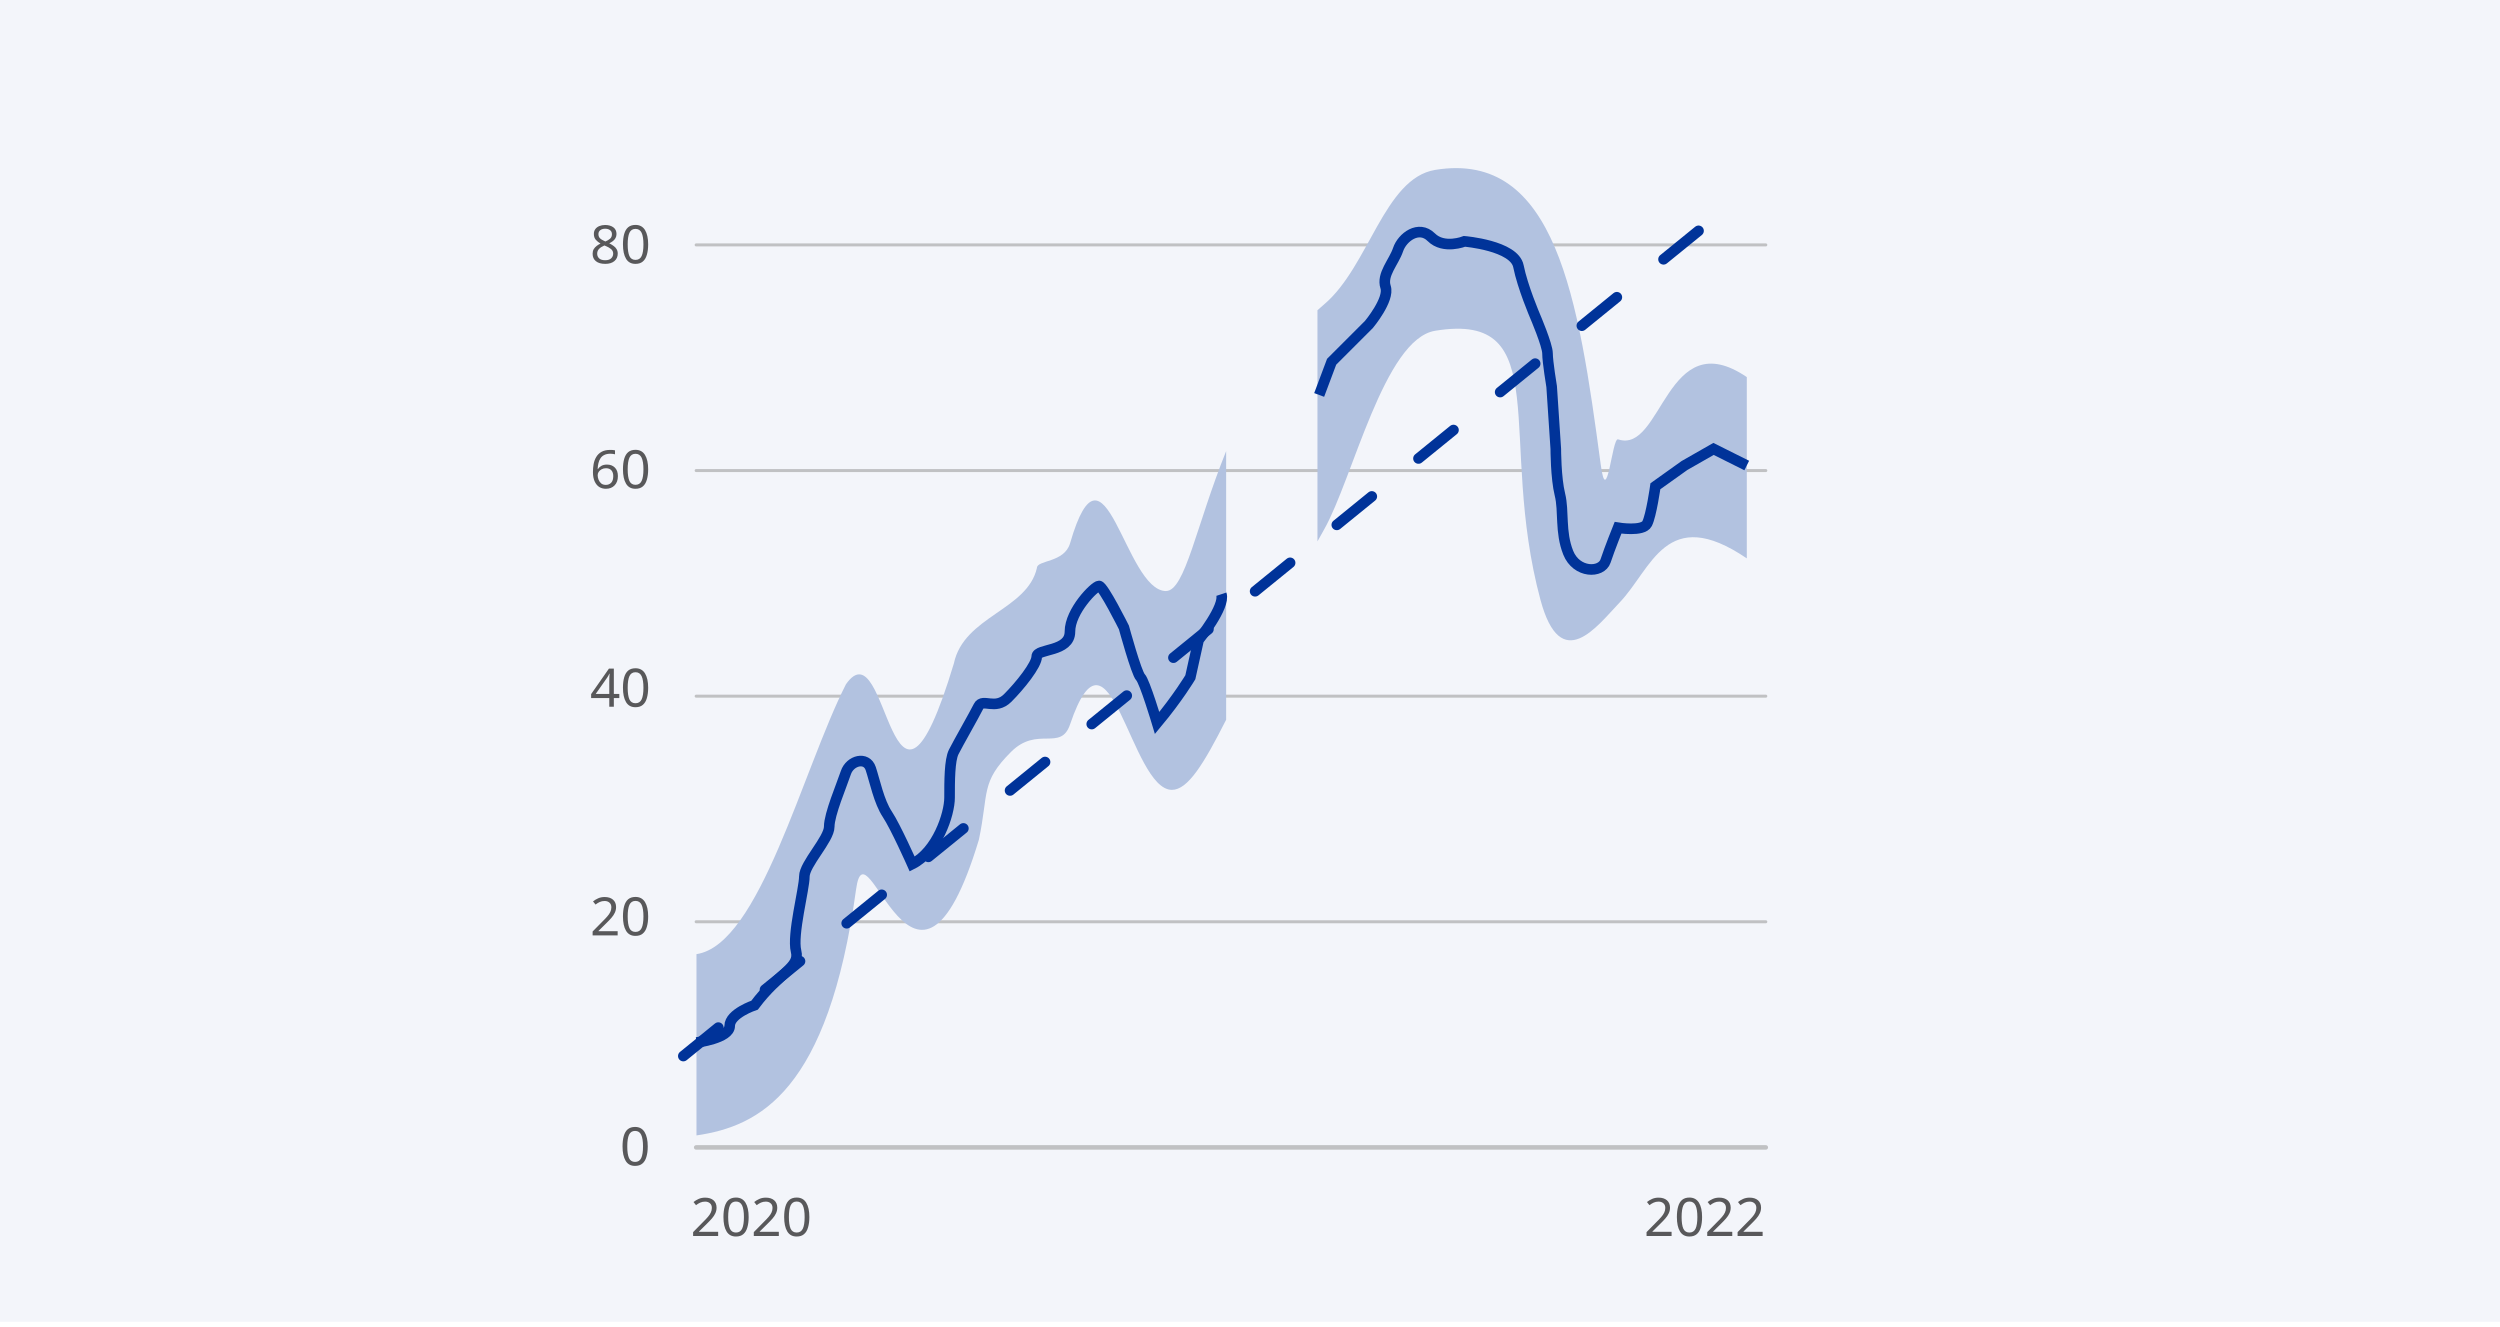
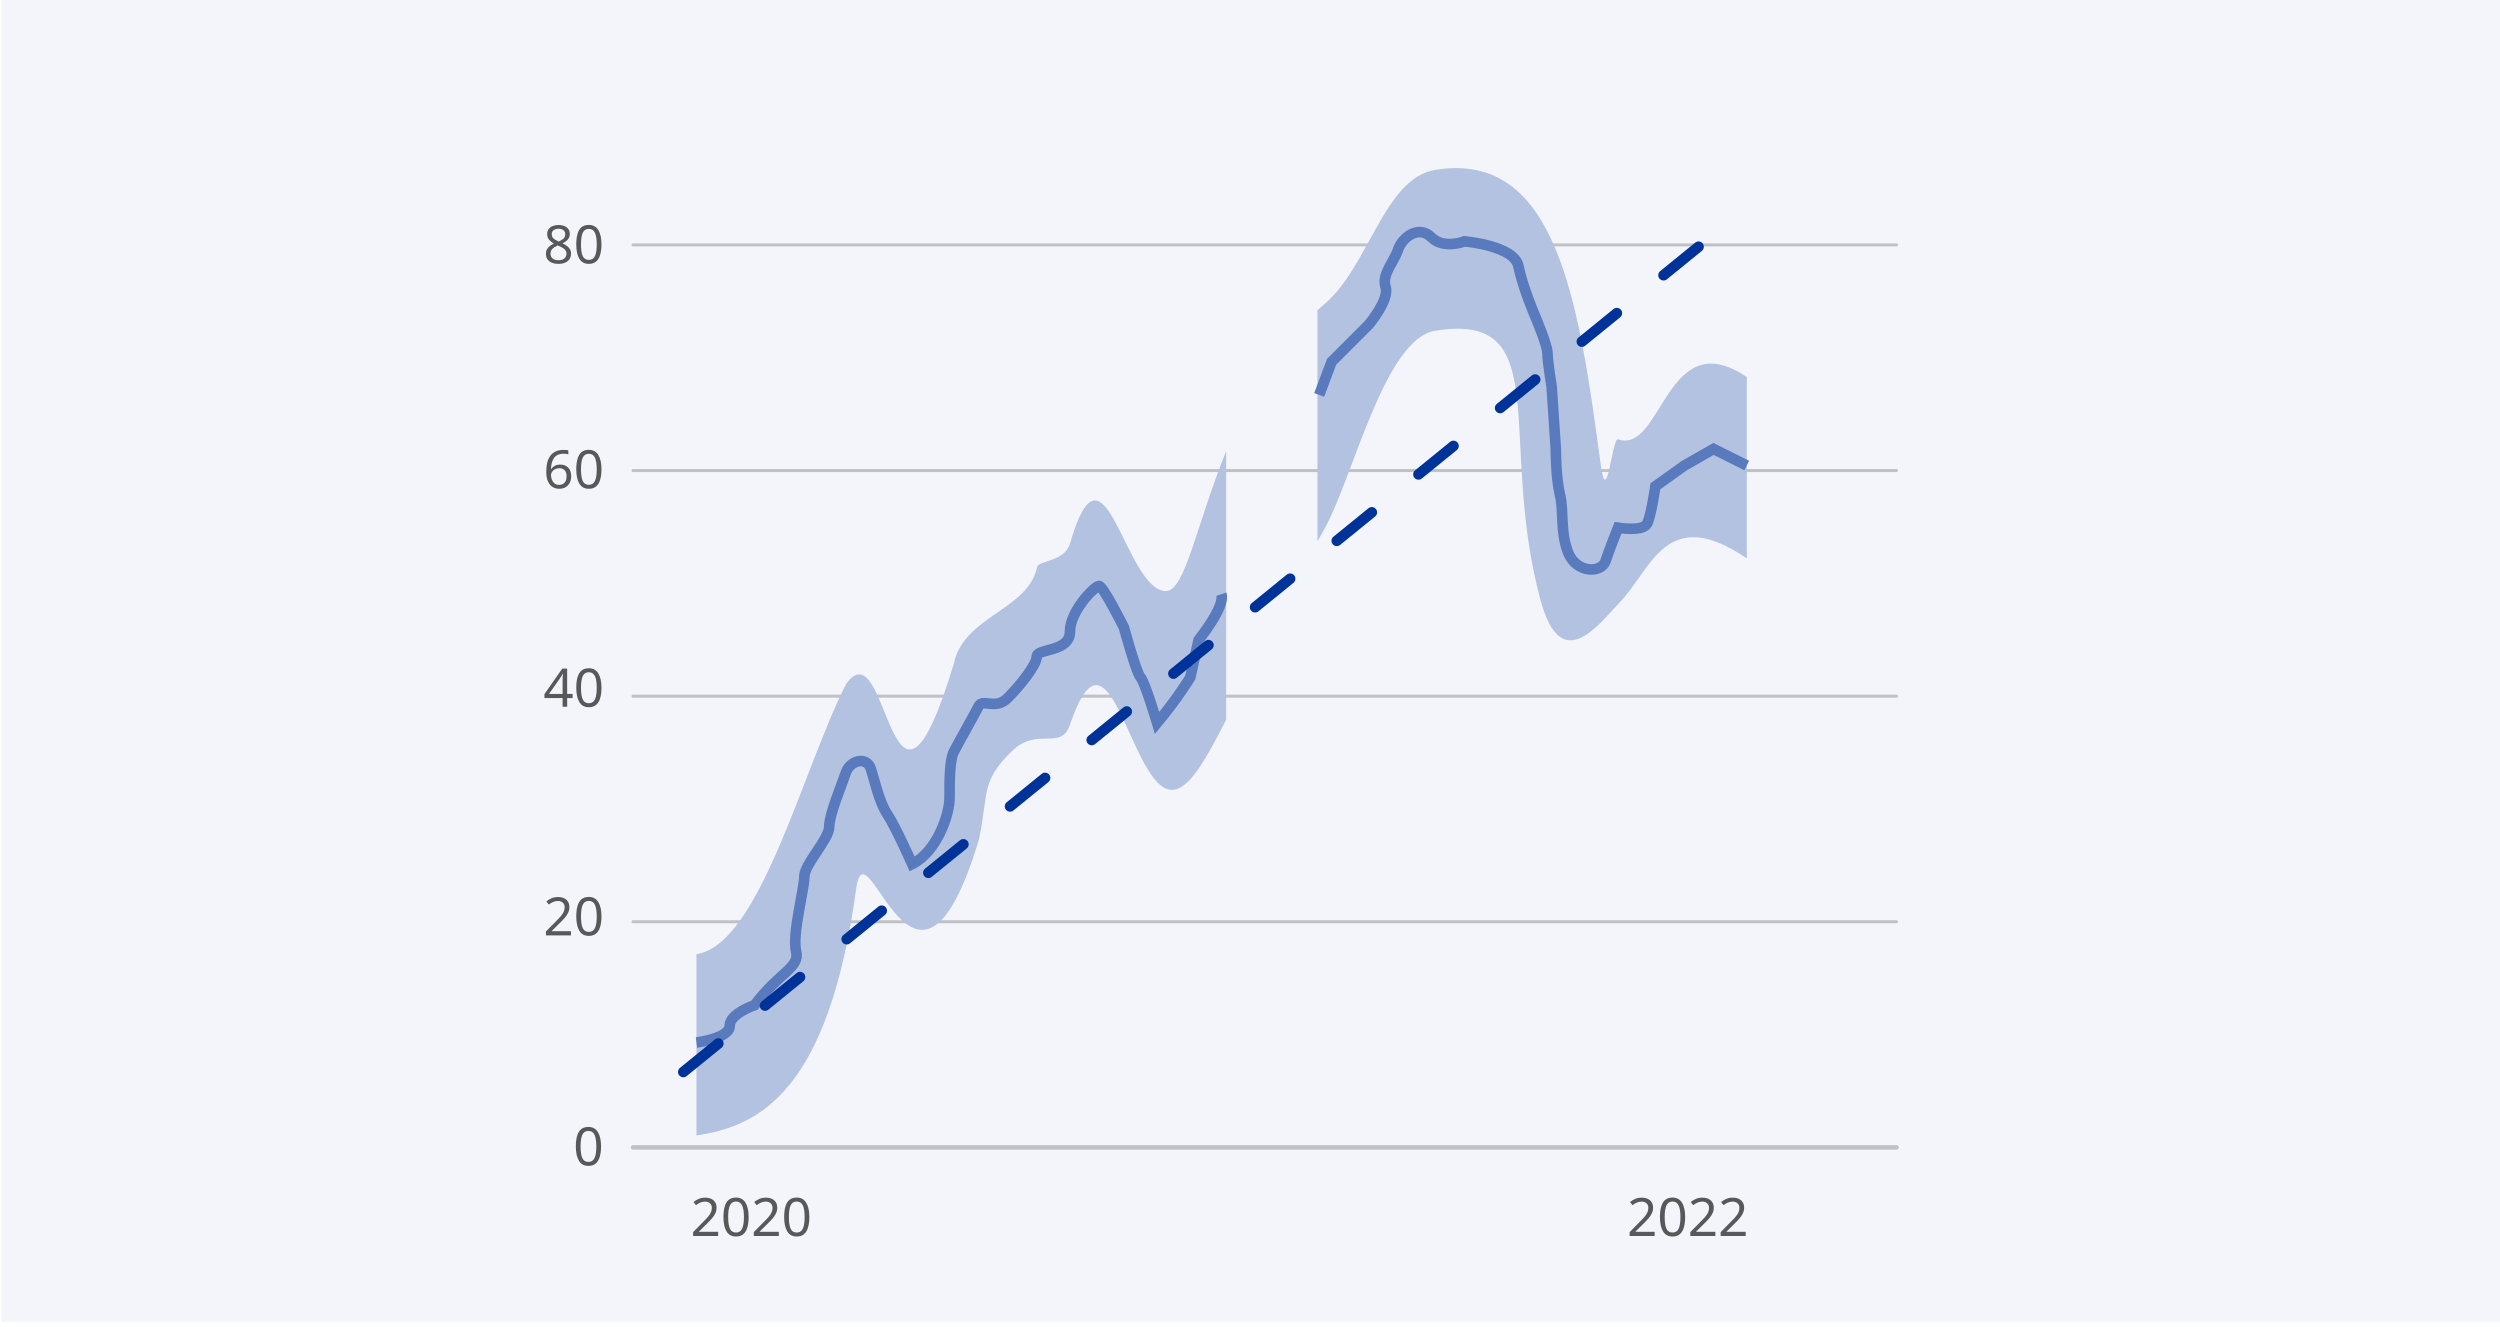
<svg xmlns="http://www.w3.org/2000/svg" viewBox="0 0 471.19 250">
  <g id="Hintergrund">
-     <rect x="-64.13" y="-.88" width="600" height="250" fill="#f3f5fa" />
+     <rect x=".25" y="-.88" width="471.19" height="250" fill="#f3f5fa" />
  </g>
  <g id="Graphic">
-     <line x1="332.81" y1="216.26" x2="131.21" y2="216.26" fill="none" stroke="#c0c1c3" stroke-linecap="round" stroke-miterlimit="10" stroke-width=".85" />
-     <line x1="332.81" y1="173.73" x2="131.21" y2="173.73" fill="none" stroke="#c0c1c3" stroke-linecap="round" stroke-miterlimit="10" stroke-width=".57" />
-     <line x1="332.81" y1="131.21" x2="131.21" y2="131.21" fill="none" stroke="#c0c1c3" stroke-linecap="round" stroke-miterlimit="10" stroke-width=".57" />
-     <line x1="332.81" y1="88.69" x2="131.21" y2="88.69" fill="none" stroke="#c0c1c3" stroke-linecap="round" stroke-miterlimit="10" stroke-width=".57" />
-     <line x1="332.81" y1="46.16" x2="131.21" y2="46.16" fill="none" stroke="#c0c1c3" stroke-linecap="round" stroke-miterlimit="10" stroke-width=".57" />
+     <line x1="357.45" y1="216.26" x2="119.31" y2="216.26" fill="none" stroke="#c0c1c3" stroke-linecap="round" stroke-miterlimit="10" stroke-width=".85" />
+     <line x1="357.45" y1="173.73" x2="119.31" y2="173.73" fill="none" stroke="#c0c1c3" stroke-linecap="round" stroke-miterlimit="10" stroke-width=".57" />
+     <line x1="357.45" y1="131.21" x2="119.31" y2="131.21" fill="none" stroke="#c0c1c3" stroke-linecap="round" stroke-miterlimit="10" stroke-width=".57" />
+     <line x1="357.45" y1="88.69" x2="119.31" y2="88.69" fill="none" stroke="#c0c1c3" stroke-linecap="round" stroke-miterlimit="10" stroke-width=".57" />
+     <line x1="357.45" y1="46.16" x2="119.31" y2="46.16" fill="none" stroke="#c0c1c3" stroke-linecap="round" stroke-miterlimit="10" stroke-width=".57" />
  </g>
  <g id="Text">
    <text transform="translate(130.15 232.96)" fill="#58585a" font-family="Ubuntu-Regular, Ubuntu" font-size="10">
      <tspan x="0" y="0">2020</tspan>
    </text>
-     <text transform="translate(309.85 232.96)" fill="#58585a" font-family="Ubuntu-Regular, Ubuntu" font-size="10">
+     <text transform="translate(306.66 232.96)" fill="#58585a" font-family="Ubuntu-Regular, Ubuntu" font-size="10">
      <tspan x="0" y="0">2022</tspan>
    </text>
-     <text transform="translate(111.21 92.03)" fill="#58585a" font-family="Ubuntu-Regular, Ubuntu" font-size="10">
+     <text transform="translate(102.41 92.03)" fill="#58585a" font-family="Ubuntu-Regular, Ubuntu" font-size="10">
      <tspan x="0" y="0">60</tspan>
    </text>
-     <text transform="translate(111.21 49.64)" fill="#58585a" font-family="Ubuntu-Regular, Ubuntu" font-size="10">
+     <text transform="translate(102.41 49.64)" fill="#58585a" font-family="Ubuntu-Regular, Ubuntu" font-size="10">
      <tspan x="0" y="0">80</tspan>
    </text>
-     <text transform="translate(111.21 133.2)" fill="#58585a" font-family="Ubuntu-Regular, Ubuntu" font-size="10">
+     <text transform="translate(102.41 133.2)" fill="#58585a" font-family="Ubuntu-Regular, Ubuntu" font-size="10">
      <tspan x="0" y="0">40</tspan>
    </text>
-     <text transform="translate(111.21 176.3)" fill="#58585a" font-family="Ubuntu-Regular, Ubuntu" font-size="10">
+     <text transform="translate(102.41 176.3)" fill="#58585a" font-family="Ubuntu-Regular, Ubuntu" font-size="10">
      <tspan x="0" y="0">20</tspan>
    </text>
-     <text transform="translate(116.85 219.65)" fill="#58585a" font-family="Ubuntu-Regular, Ubuntu" font-size="10">
+     <text transform="translate(108.05 219.65)" fill="#58585a" font-family="Ubuntu-Regular, Ubuntu" font-size="10">
      <tspan x="0" y="0">0</tspan>
    </text>
    <g>
      <path d="M219.78,111.4c-7.8,0-11.58-31.42-18.09-9.03-1.09,3.76-6.26,3.13-6.26,4.69-1.81,7.95-13.77,9.08-15.65,17.99-11.99,39.77-12.24-7.63-20.34,3.92-8.18,16.11-16.28,49.12-28.17,50.86v34.17c11.9-1.74,24.83-8.29,30.08-46.38,1.93-13.97,11.16,30.4,23.15-9.37,1.88-8.92,.29-10.77,6.06-16.54,4.96-4.96,9.37,0,11.12-5.17,7.48-22.09,11.4,12.33,19.2,12.33,2.99,0,5.98-4.83,10.22-13.22v-50.63c-5.63,13.96-7.75,26.37-11.33,26.37Z" fill="#b2c2e0" />
      <path d="M304.97,82.81c-1.13-.47-2.11,13.49-3.28,4.69-4.19-31.22-8.42-59.21-31.19-55.48-9.63,1.58-12.49,18.23-20.95,25.36-.42,.36-.83,.72-1.24,1.09v43.57c.41-.73,.82-1.47,1.24-2.22,5.45-9.63,11.32-35.91,20.95-37.48,22.78-3.73,11.65,20.29,19.84,50.71,3.86,14.33,10.72,4.89,14.88,.55,6.12-6.37,8.77-18.71,24.01-8.36v-34.17c-15.24-10.35-15.88,14.54-24.25,11.74Z" fill="#b2c2e0" />
    </g>
-     <path d="M248.63,74.44l2.35-6.26,7.04-7.04s3.91-4.69,3.13-7.04c-.78-2.35,1.56-4.69,2.35-7.04,.78-2.35,3.91-4.69,6.26-2.35,2.35,2.35,6.26,.78,6.26,.78,0,0,9.39,.78,10.17,4.69,.78,3.91,3.13,9.39,3.13,9.39,0,0,2.35,5.48,2.35,7.04s.78,6.26,.78,6.26l.78,11.74s0,5.48,.78,8.61c.78,3.13,0,7.04,1.56,10.95,1.56,3.91,6.26,3.91,7.04,1.56s2.35-6.26,2.35-6.26c0,0,4.69,.78,5.48-.78s1.56-7.04,1.56-7.04l5.48-3.91,5.48-3.13,6.26,3.13" fill="none" stroke="#039" stroke-miterlimit="10" stroke-width="2" />
-     <path d="M131.27,196.49s6.26-.78,6.26-3.13,4.69-3.91,4.69-3.91c4.69-6.26,8.61-7.04,7.82-10.17-.78-3.13,1.56-11.74,1.56-14.08s4.69-7.04,4.69-9.39,2.35-7.82,3.13-10.17c.78-2.35,3.91-3.13,4.69-.78,.78,2.35,1.56,6.26,3.13,8.61,1.56,2.35,4.69,9.39,4.69,9.39,4.69-2.35,7.04-9.39,7.04-12.52s0-7.04,.78-8.61c.78-1.56,3.91-7.04,4.69-8.61,.78-1.56,3.13,.78,5.48-1.56,2.35-2.35,5.48-6.26,5.48-7.82s6.26-.78,6.26-4.69,4.69-8.61,5.48-8.61,4.69,7.82,4.69,7.82c0,0,2.35,8.61,3.13,9.39s3.13,8.61,3.13,8.61c3.91-4.69,6.26-8.61,6.26-8.61l1.56-7.04s5.07-6.27,4.29-8.62" fill="none" stroke="#039" stroke-miterlimit="10" stroke-width="2" />
-     <line x1="128.79" y1="199.04" x2="326.17" y2="38.6" fill="none" stroke="#039" stroke-dasharray="0 0 8.5 11.34" stroke-linecap="round" stroke-miterlimit="10" stroke-width="2" />
+     <path d="M248.63,74.44l2.35-6.26,7.04-7.04s3.91-4.69,3.13-7.04c-.78-2.35,1.56-4.69,2.35-7.04,.78-2.35,3.91-4.69,6.26-2.35,2.35,2.35,6.26,.78,6.26,.78,0,0,9.39,.78,10.17,4.69,.78,3.91,3.13,9.39,3.13,9.39,0,0,2.35,5.48,2.35,7.04s.78,6.26,.78,6.26l.78,11.74s0,5.48,.78,8.61c.78,3.13,0,7.04,1.56,10.95,1.56,3.91,6.26,3.91,7.04,1.56,.78-2.35,2.35-6.26,2.35-6.26,0,0,4.69,.78,5.48-.78s1.56-7.04,1.56-7.04l5.48-3.91,5.48-3.13,6.26,3.13" fill="none" stroke="#597abd" stroke-miterlimit="10" stroke-width="2" />
+     <path d="M131.27,196.49s6.26-.78,6.26-3.13,4.69-3.91,4.69-3.91c4.69-6.26,8.61-7.04,7.82-10.17-.78-3.13,1.56-11.74,1.56-14.08s4.69-7.04,4.69-9.39,2.35-7.82,3.13-10.17,3.91-3.13,4.69-.78c.78,2.35,1.56,6.26,3.13,8.61,1.56,2.35,4.69,9.39,4.69,9.39,4.69-2.35,7.04-9.39,7.04-12.52s0-7.04,.78-8.61c.78-1.56,3.91-7.04,4.69-8.61,.78-1.56,3.13,.78,5.48-1.56,2.35-2.35,5.48-6.26,5.48-7.82s6.26-.78,6.26-4.69,4.69-8.61,5.48-8.61,4.69,7.82,4.69,7.82c0,0,2.35,8.61,3.13,9.39s3.13,8.61,3.13,8.61c3.91-4.69,6.26-8.61,6.26-8.61l1.56-7.04s5.07-6.27,4.29-8.62" fill="none" stroke="#597abd" stroke-miterlimit="10" stroke-width="2" />
+     <line x1="128.79" y1="202.04" x2="326.17" y2="41.6" fill="none" stroke="#039" stroke-dasharray="0 0 8.5 11.34" stroke-linecap="round" stroke-miterlimit="10" stroke-width="2" />
  </g>
</svg>
